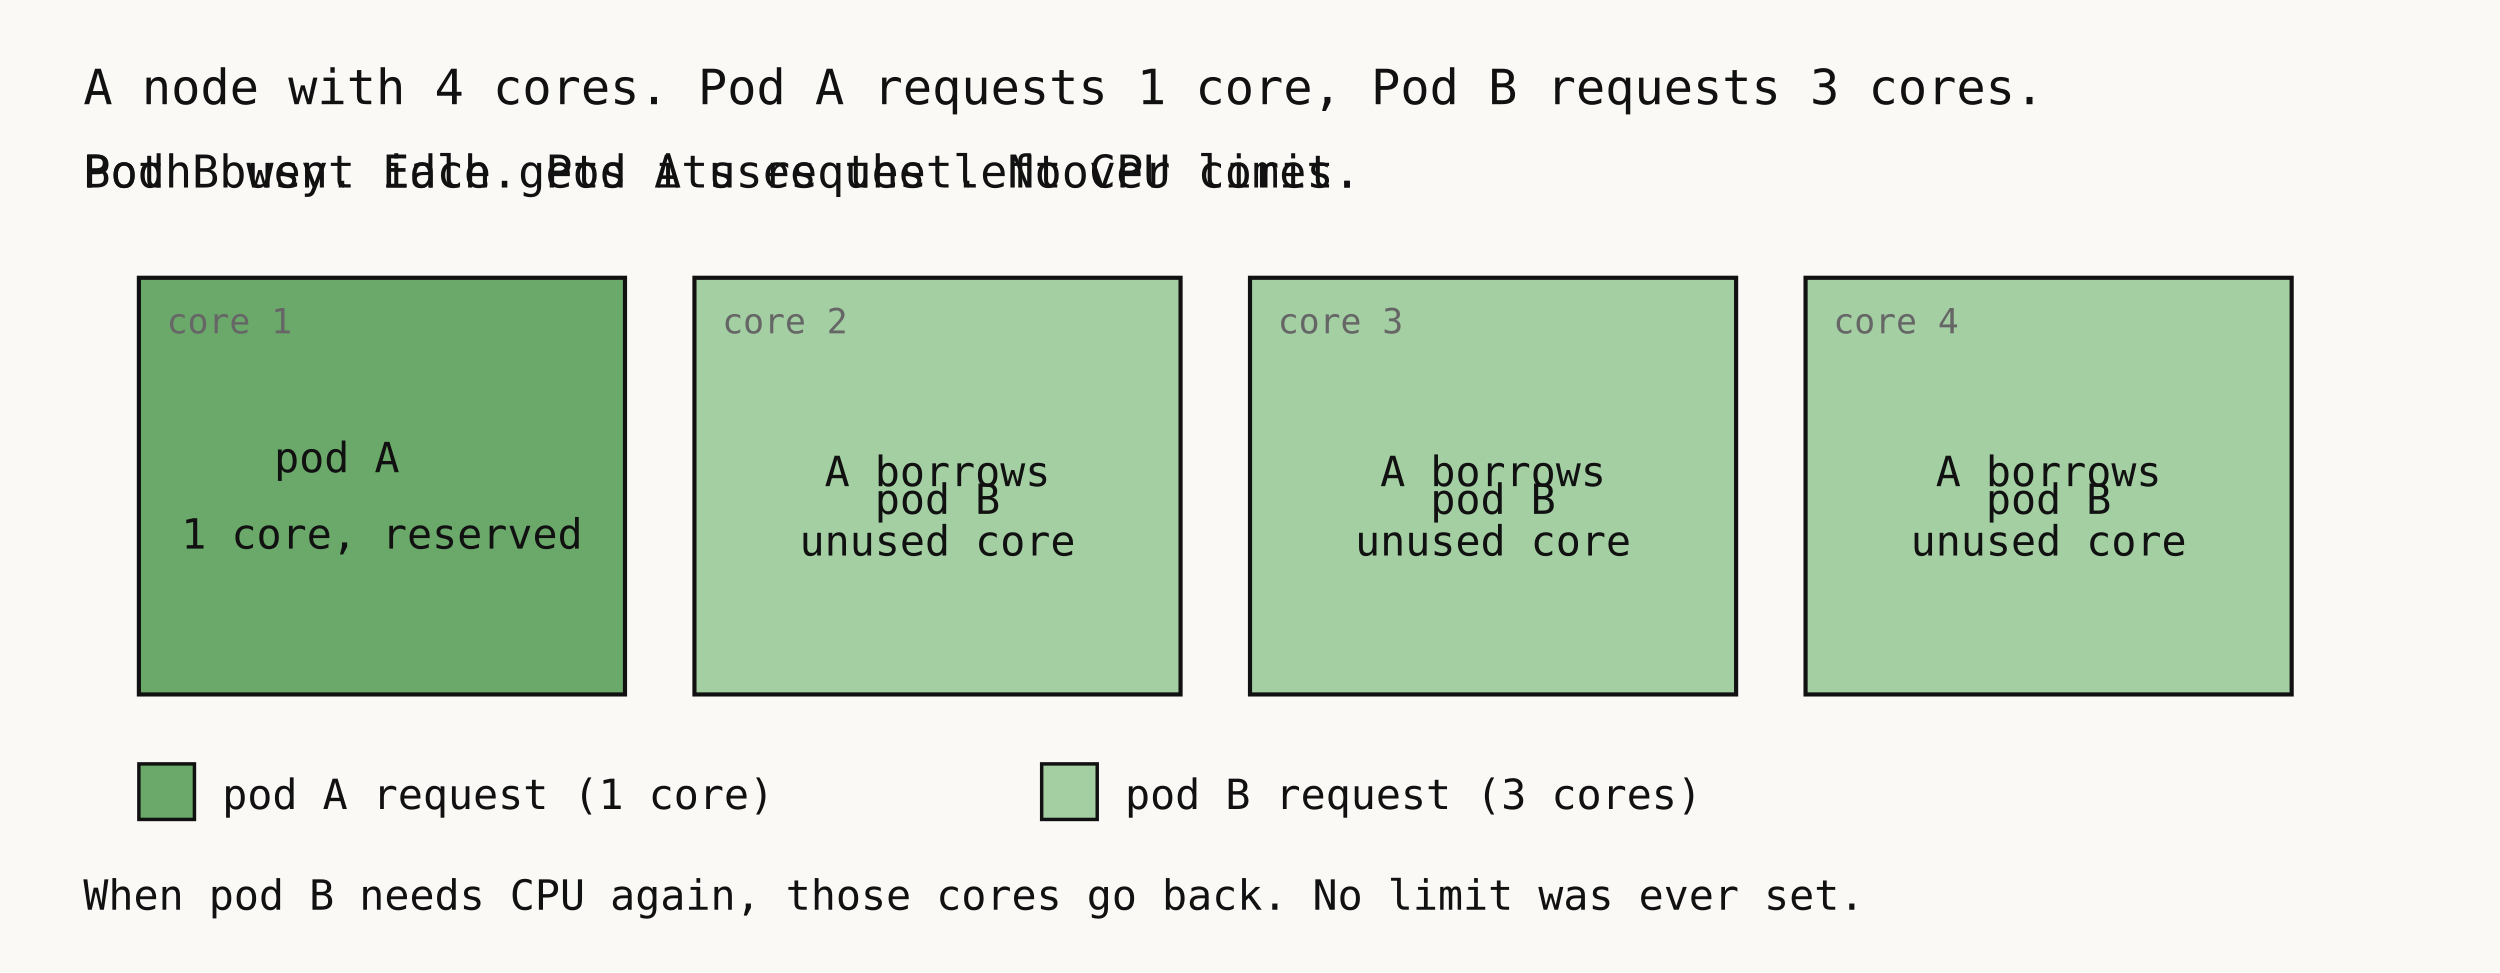
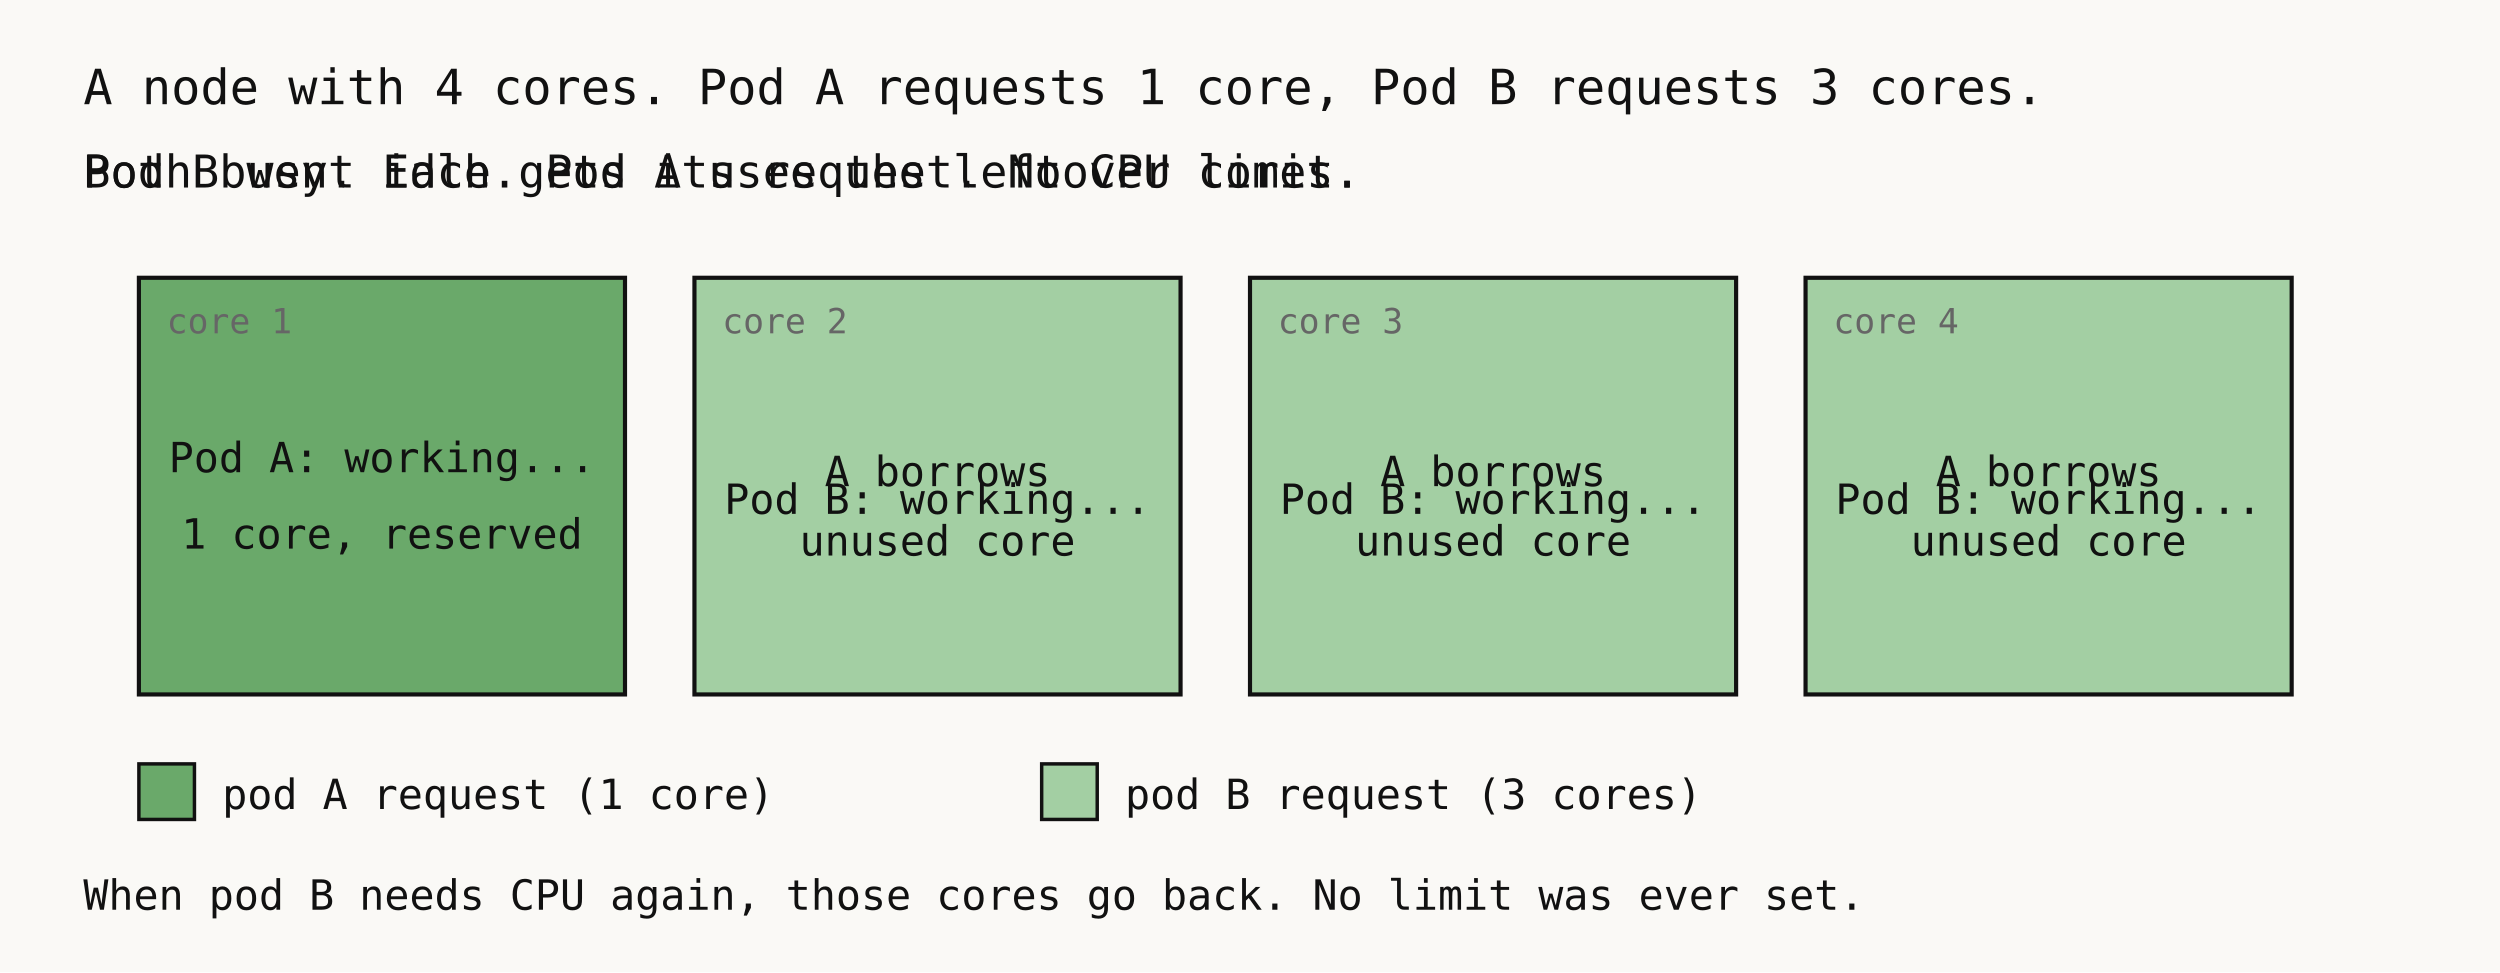
<svg xmlns="http://www.w3.org/2000/svg" width="720" height="280" viewBox="0 0 720 280">
  <style>
    text { font-family: ui-monospace, SFMono-Regular, Menlo, monospace; }
    .title { font-size: 14px; fill: #111; }
    .sub { font-size: 13px; fill: #111; }
    .tiny { font-size: 12px; fill: #111; }
    .core { stroke: #111; stroke-width: 1.2; }
    .coreno { font-size: 10px; fill: #666; }
    #capBusy { animation: first 5s linear infinite; }
    #capIdle { animation: second 5s linear infinite; }
    #c2, #c3, #c4 { animation: borrow 5s linear infinite; }
    #labB2, #labB3, #labB4 { animation: first 5s linear infinite; }
    #labA2, #labA3, #labA4, #labA2b, #labA3b, #labA4b { animation: second 5s linear infinite; }
    @keyframes first {
      0%, 47% { opacity: 1; } 50%, 100% { opacity: 0; }
    }
    @keyframes second {
      0%, 47% { opacity: 0; } 50%, 100% { opacity: 1; }
    }
    @keyframes borrow {
      0%, 47% { fill: #a3cfa3; }
      50%, 100% { fill: #6aa96a; }
    }
  </style>
  <rect width="720" height="280" fill="#faf9f6" />
  <text class="title" x="24" y="30">A node with 4 cores. Pod A requests 1 core, Pod B requests 3 cores.</text>
  <text id="capBusy" class="sub" x="24" y="54">Both busy. Each gets its request. No CPU limit.</text>
  <text id="capIdle" class="sub" x="24" y="54">Pod B went idle. Pod A uses the leftover cores.</text>
  <rect class="core" x="40" y="80" width="140" height="120" fill="#6aa96a" />
  <text class="coreno" x="48" y="96">core 1</text>
-   <text class="tiny" x="97" y="136" text-anchor="middle">pod A</text>
+   <text class="tiny" x="110" y="136" text-anchor="middle">Pod A: working...</text>
  <text class="tiny" x="110" y="158" text-anchor="middle">1 core, reserved</text>
  <rect id="c2" class="core" x="200" y="80" width="140" height="120" fill="#a3cfa3" />
  <text class="coreno" x="208" y="96">core 2</text>
-   <text id="labB2" class="tiny" x="270" y="148" text-anchor="middle">pod B</text>
+   <text id="labB2" class="tiny" x="270" y="148" text-anchor="middle">Pod B: working...</text>
  <text id="labA2" class="tiny" x="270" y="140" text-anchor="middle">A borrows</text>
  <text id="labA2b" class="tiny" x="270" y="160" text-anchor="middle">unused core</text>
  <rect id="c3" class="core" x="360" y="80" width="140" height="120" fill="#a3cfa3" />
  <text class="coreno" x="368" y="96">core 3</text>
-   <text id="labB3" class="tiny" x="430" y="148" text-anchor="middle">pod B</text>
+   <text id="labB3" class="tiny" x="430" y="148" text-anchor="middle">Pod B: working...</text>
  <text id="labA3" class="tiny" x="430" y="140" text-anchor="middle">A borrows</text>
  <text id="labA3b" class="tiny" x="430" y="160" text-anchor="middle">unused core</text>
  <rect id="c4" class="core" x="520" y="80" width="140" height="120" fill="#a3cfa3" />
  <text class="coreno" x="528" y="96">core 4</text>
-   <text id="labB4" class="tiny" x="590" y="148" text-anchor="middle">pod B</text>
+   <text id="labB4" class="tiny" x="590" y="148" text-anchor="middle">Pod B: working...</text>
  <text id="labA4" class="tiny" x="590" y="140" text-anchor="middle">A borrows</text>
  <text id="labA4b" class="tiny" x="590" y="160" text-anchor="middle">unused core</text>
  <rect x="40" y="220" width="16" height="16" fill="#6aa96a" stroke="#111" />
  <text class="tiny" x="64" y="233">pod A request (1 core)</text>
  <rect x="300" y="220" width="16" height="16" fill="#a3cfa3" stroke="#111" />
  <text class="tiny" x="324" y="233">pod B request (3 cores)</text>
  <text class="tiny" x="24" y="262">When pod B needs CPU again, those cores go back. No limit was ever set.</text>
</svg>
